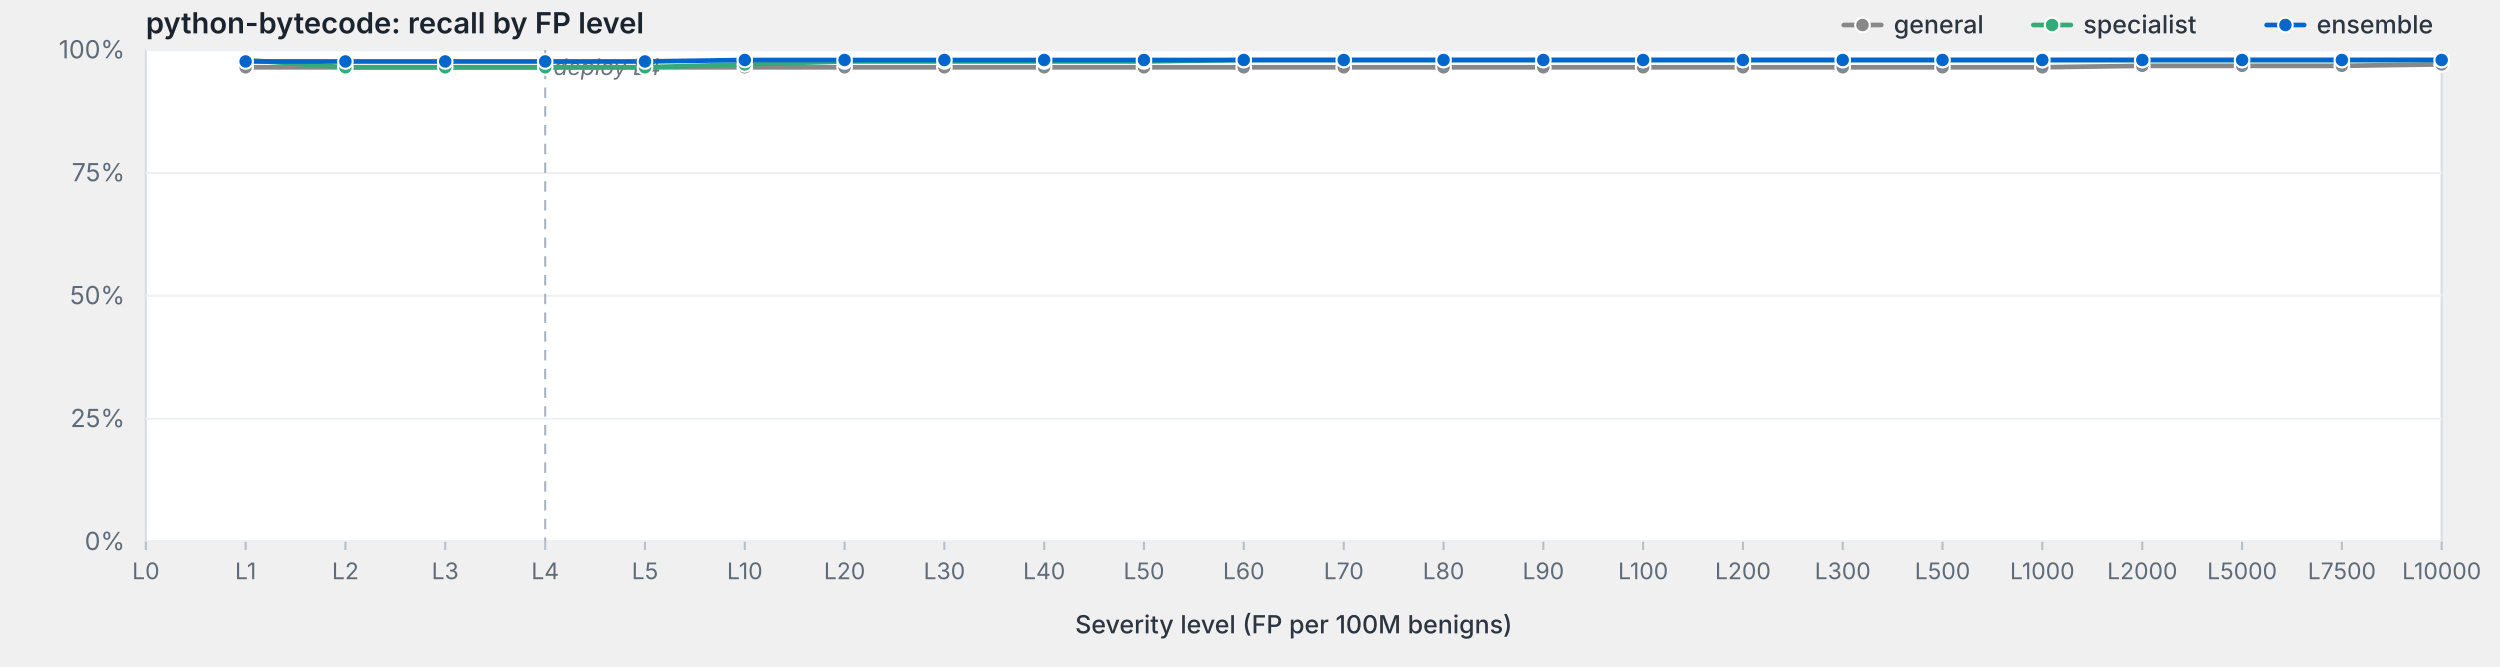
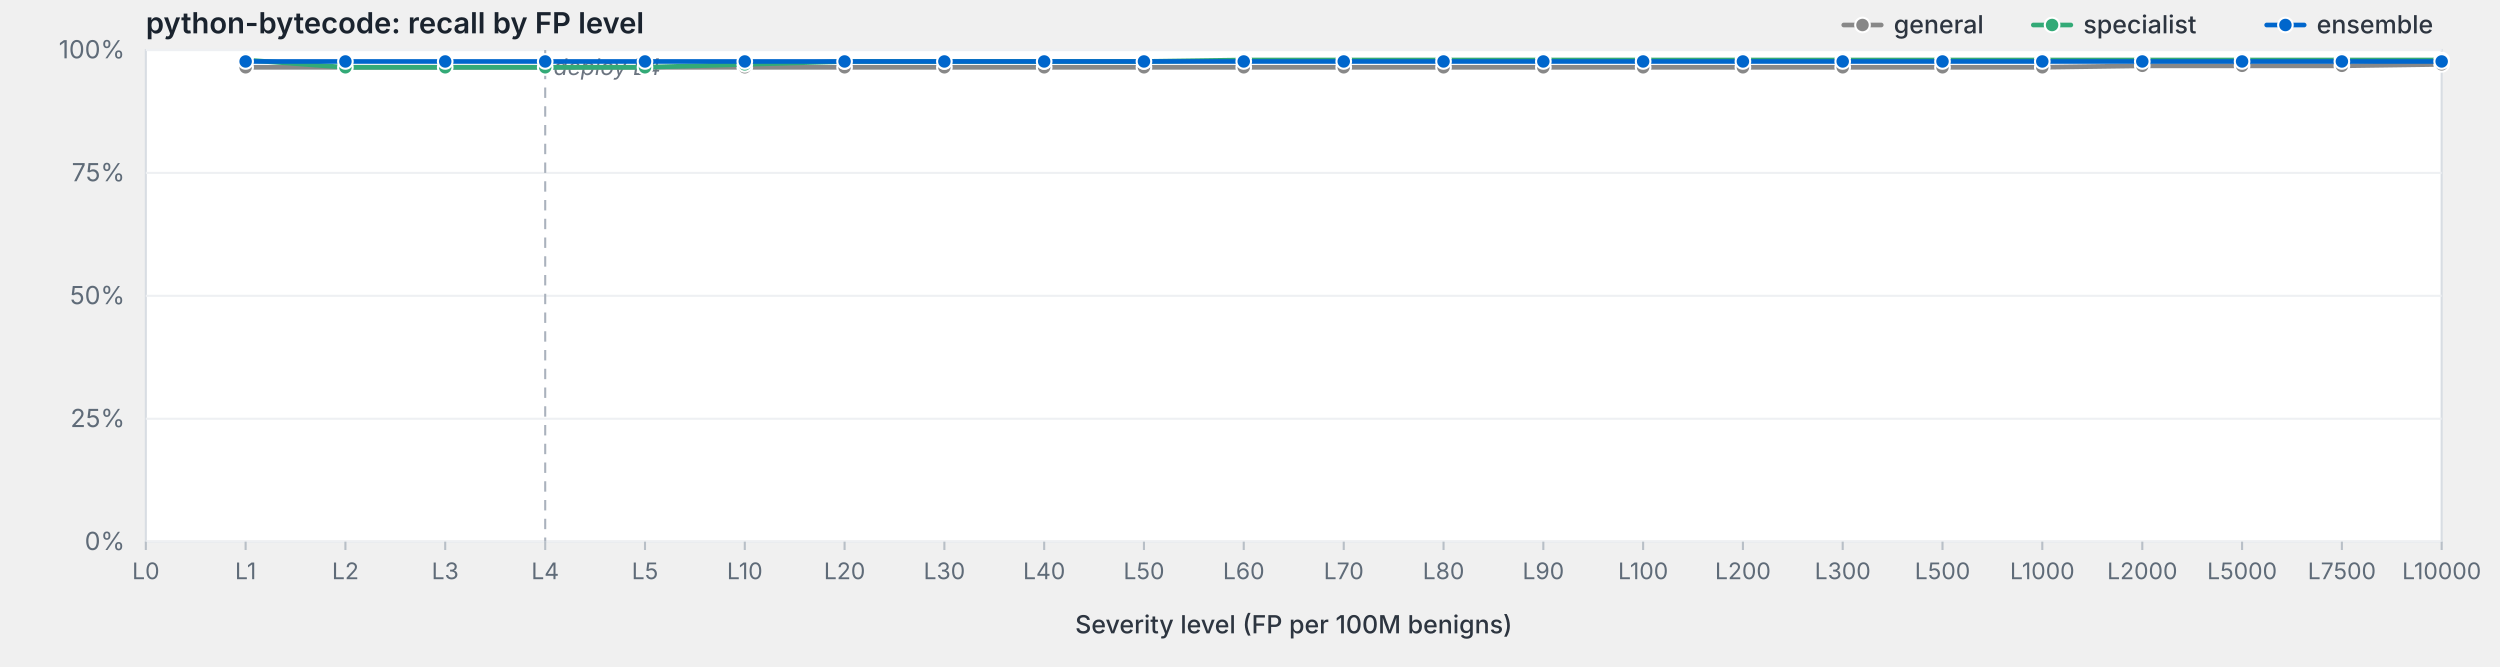
<svg xmlns="http://www.w3.org/2000/svg" viewBox="0 0 1200 320" width="1200" height="320" preserveAspectRatio="xMidYMid meet" role="img" aria-label="python-bytecode: recall by FP level">
  <style>svg { background: #fdfdfd; }.frame { fill: #fff; stroke: #d8dde3; stroke-width: 1; }.grid { stroke: #eef0f3; stroke-width: 1; }.tick { stroke: #b8bfc7; stroke-width: 1; }.axis-label { fill: #5f6b78; font-family: -apple-system, BlinkMacSystemFont, "Segoe UI", system-ui, sans-serif; font-size: 12px; }.x-label { fill: #5f6b78; font-family: -apple-system, BlinkMacSystemFont, "Segoe UI", system-ui, sans-serif; font-size: 11px; }.axis-title { fill: #2d3540; font-family: -apple-system, BlinkMacSystemFont, "Segoe UI", system-ui, sans-serif; font-size: 12px; font-weight: 500; }.title { fill: #1a232e; font-family: -apple-system, BlinkMacSystemFont, "Segoe UI", system-ui, sans-serif; font-size: 14px; font-weight: 600; }.deploy-marker { stroke: #aab2bd; stroke-width: 1; stroke-dasharray: 5,4; }.deploy-label { fill: #6b7480; font-family: -apple-system, BlinkMacSystemFont, "Segoe UI", system-ui, sans-serif; font-size: 11px; font-style: italic; }.curve { fill: none; stroke-width: 2.25; stroke-linejoin: round; stroke-linecap: round; }.marker { stroke: #fff; stroke-width: 1; }.legend-text { fill: #2d3540; font-family: -apple-system, BlinkMacSystemFont, "Segoe UI", system-ui, sans-serif; font-size: 12px; font-weight: 500; }</style>
  <text class="title" x="70" y="16">python-bytecode: recall by FP level</text>
  <rect class="frame" x="70" y="24" width="1102" height="236" />
  <line class="grid" x1="70" y1="260.0" x2="1172" y2="260.0" />
  <text class="axis-label" x="60" y="264.0" text-anchor="end">0%</text>
  <line class="grid" x1="70" y1="201.0" x2="1172" y2="201.0" />
  <text class="axis-label" x="60" y="205.0" text-anchor="end">25%</text>
  <line class="grid" x1="70" y1="142.0" x2="1172" y2="142.0" />
  <text class="axis-label" x="60" y="146.0" text-anchor="end">50%</text>
  <line class="grid" x1="70" y1="83.0" x2="1172" y2="83.0" />
  <text class="axis-label" x="60" y="87.0" text-anchor="end">75%</text>
  <line class="grid" x1="70" y1="24.0" x2="1172" y2="24.0" />
  <text class="axis-label" x="60" y="28.0" text-anchor="end">100%</text>
  <line class="deploy-marker" x1="261.7" y1="24" x2="261.7" y2="260" />
  <text class="deploy-label" x="265.7" y="36" text-anchor="start">deploy L4</text>
  <line class="tick" x1="70.0" y1="260" x2="70.0" y2="264" />
  <text class="x-label" x="70.0" y="278" text-anchor="middle">L0</text>
  <line class="tick" x1="117.9" y1="260" x2="117.9" y2="264" />
  <text class="x-label" x="117.9" y="278" text-anchor="middle">L1</text>
  <line class="tick" x1="165.8" y1="260" x2="165.8" y2="264" />
  <text class="x-label" x="165.8" y="278" text-anchor="middle">L2</text>
  <line class="tick" x1="213.7" y1="260" x2="213.7" y2="264" />
  <text class="x-label" x="213.7" y="278" text-anchor="middle">L3</text>
  <line class="tick" x1="261.7" y1="260" x2="261.7" y2="264" />
  <text class="x-label" x="261.7" y="278" text-anchor="middle">L4</text>
  <line class="tick" x1="309.6" y1="260" x2="309.6" y2="264" />
  <text class="x-label" x="309.6" y="278" text-anchor="middle">L5</text>
  <line class="tick" x1="357.5" y1="260" x2="357.5" y2="264" />
  <text class="x-label" x="357.5" y="278" text-anchor="middle">L10</text>
  <line class="tick" x1="405.4" y1="260" x2="405.4" y2="264" />
  <text class="x-label" x="405.4" y="278" text-anchor="middle">L20</text>
  <line class="tick" x1="453.3" y1="260" x2="453.3" y2="264" />
  <text class="x-label" x="453.3" y="278" text-anchor="middle">L30</text>
  <line class="tick" x1="501.2" y1="260" x2="501.2" y2="264" />
  <text class="x-label" x="501.2" y="278" text-anchor="middle">L40</text>
  <line class="tick" x1="549.1" y1="260" x2="549.1" y2="264" />
  <text class="x-label" x="549.1" y="278" text-anchor="middle">L50</text>
  <line class="tick" x1="597.0" y1="260" x2="597.0" y2="264" />
  <text class="x-label" x="597.0" y="278" text-anchor="middle">L60</text>
  <line class="tick" x1="645.0" y1="260" x2="645.0" y2="264" />
  <text class="x-label" x="645.0" y="278" text-anchor="middle">L70</text>
  <line class="tick" x1="692.9" y1="260" x2="692.9" y2="264" />
  <text class="x-label" x="692.9" y="278" text-anchor="middle">L80</text>
  <line class="tick" x1="740.8" y1="260" x2="740.8" y2="264" />
  <text class="x-label" x="740.8" y="278" text-anchor="middle">L90</text>
  <line class="tick" x1="788.7" y1="260" x2="788.7" y2="264" />
  <text class="x-label" x="788.7" y="278" text-anchor="middle">L100</text>
  <line class="tick" x1="836.6" y1="260" x2="836.6" y2="264" />
  <text class="x-label" x="836.6" y="278" text-anchor="middle">L200</text>
  <line class="tick" x1="884.5" y1="260" x2="884.5" y2="264" />
  <text class="x-label" x="884.5" y="278" text-anchor="middle">L300</text>
  <line class="tick" x1="932.4" y1="260" x2="932.4" y2="264" />
  <text class="x-label" x="932.4" y="278" text-anchor="middle">L500</text>
  <line class="tick" x1="980.3" y1="260" x2="980.3" y2="264" />
  <text class="x-label" x="980.3" y="278" text-anchor="middle">L1000</text>
  <line class="tick" x1="1028.3" y1="260" x2="1028.3" y2="264" />
  <text class="x-label" x="1028.3" y="278" text-anchor="middle">L2000</text>
  <line class="tick" x1="1076.2" y1="260" x2="1076.2" y2="264" />
  <text class="x-label" x="1076.2" y="278" text-anchor="middle">L5000</text>
  <line class="tick" x1="1124.1" y1="260" x2="1124.1" y2="264" />
  <text class="x-label" x="1124.1" y="278" text-anchor="middle">L7500</text>
  <line class="tick" x1="1172.0" y1="260" x2="1172.0" y2="264" />
  <text class="x-label" x="1172.0" y="278" text-anchor="middle">L10000</text>
  <text class="axis-title" x="621.0" y="304" text-anchor="middle">Severity level (FP per 100M benigns)</text>
  <path class="curve" d="M117.9,32.3 L165.8,32.3 L213.7,32.3 L261.7,32.3 L309.6,32.3 L357.5,32.3 L405.4,32.3 L453.3,32.3 L501.2,32.3 L549.1,32.3 L597.0,32.3 L645.0,32.3 L692.9,32.3 L740.8,32.3 L788.7,32.3 L836.6,32.3 L884.5,32.3 L932.4,32.3 L980.3,32.3 L1028.3,31.6 L1076.2,31.6 L1124.1,31.6 L1172.0,30.9" stroke="#888" />
  <circle class="marker" cx="117.9" cy="32.3" r="3.5" fill="#888" />
  <circle class="marker" cx="165.8" cy="32.3" r="3.5" fill="#888" />
  <circle class="marker" cx="213.7" cy="32.3" r="3.5" fill="#888" />
  <circle class="marker" cx="261.7" cy="32.3" r="3.5" fill="#888" />
  <circle class="marker" cx="309.6" cy="32.3" r="3.5" fill="#888" />
  <circle class="marker" cx="357.5" cy="32.3" r="3.5" fill="#888" />
  <circle class="marker" cx="405.4" cy="32.3" r="3.5" fill="#888" />
  <circle class="marker" cx="453.3" cy="32.3" r="3.5" fill="#888" />
  <circle class="marker" cx="501.2" cy="32.3" r="3.5" fill="#888" />
  <circle class="marker" cx="549.1" cy="32.3" r="3.5" fill="#888" />
  <circle class="marker" cx="597.0" cy="32.3" r="3.5" fill="#888" />
  <circle class="marker" cx="645.0" cy="32.3" r="3.5" fill="#888" />
  <circle class="marker" cx="692.9" cy="32.3" r="3.5" fill="#888" />
  <circle class="marker" cx="740.8" cy="32.3" r="3.5" fill="#888" />
  <circle class="marker" cx="788.7" cy="32.3" r="3.5" fill="#888" />
  <circle class="marker" cx="836.6" cy="32.3" r="3.5" fill="#888" />
  <circle class="marker" cx="884.5" cy="32.3" r="3.5" fill="#888" />
  <circle class="marker" cx="932.4" cy="32.3" r="3.5" fill="#888" />
  <circle class="marker" cx="980.3" cy="32.3" r="3.5" fill="#888" />
  <circle class="marker" cx="1028.3" cy="31.6" r="3.5" fill="#888" />
  <circle class="marker" cx="1076.2" cy="31.6" r="3.5" fill="#888" />
  <circle class="marker" cx="1124.1" cy="31.6" r="3.5" fill="#888" />
  <circle class="marker" cx="1172.0" cy="30.9" r="3.5" fill="#888" />
  <path class="curve" d="M117.9,28.8 L165.8,32.3 L213.7,32.3 L261.7,32.3 L309.6,32.3 L357.5,30.9 L405.4,29.5 L453.3,29.5 L501.2,29.5 L549.1,29.5 L597.0,28.8 L645.0,28.8 L692.9,28.8 L740.8,28.8 L788.7,28.8 L836.6,28.8 L884.5,28.8 L932.4,28.8 L980.3,28.8 L1028.3,28.8 L1076.2,28.8 L1124.1,28.8 L1172.0,28.8" stroke="#3a7" />
  <circle class="marker" cx="117.9" cy="28.8" r="3.5" fill="#3a7" />
  <circle class="marker" cx="165.8" cy="32.3" r="3.5" fill="#3a7" />
  <circle class="marker" cx="213.7" cy="32.3" r="3.5" fill="#3a7" />
  <circle class="marker" cx="261.7" cy="32.3" r="3.5" fill="#3a7" />
  <circle class="marker" cx="309.6" cy="32.3" r="3.5" fill="#3a7" />
  <circle class="marker" cx="357.5" cy="30.9" r="3.5" fill="#3a7" />
  <circle class="marker" cx="405.4" cy="29.5" r="3.5" fill="#3a7" />
  <circle class="marker" cx="453.3" cy="29.5" r="3.5" fill="#3a7" />
  <circle class="marker" cx="501.2" cy="29.5" r="3.5" fill="#3a7" />
  <circle class="marker" cx="549.1" cy="29.5" r="3.5" fill="#3a7" />
  <circle class="marker" cx="597.0" cy="28.8" r="3.5" fill="#3a7" />
  <circle class="marker" cx="645.0" cy="28.8" r="3.5" fill="#3a7" />
  <circle class="marker" cx="692.9" cy="28.8" r="3.5" fill="#3a7" />
  <circle class="marker" cx="740.8" cy="28.8" r="3.5" fill="#3a7" />
  <circle class="marker" cx="788.7" cy="28.8" r="3.5" fill="#3a7" />
  <circle class="marker" cx="836.6" cy="28.8" r="3.5" fill="#3a7" />
  <circle class="marker" cx="884.5" cy="28.8" r="3.5" fill="#3a7" />
  <circle class="marker" cx="932.4" cy="28.8" r="3.5" fill="#3a7" />
  <circle class="marker" cx="980.3" cy="28.8" r="3.5" fill="#3a7" />
  <circle class="marker" cx="1028.3" cy="28.8" r="3.5" fill="#3a7" />
  <circle class="marker" cx="1076.2" cy="28.8" r="3.5" fill="#3a7" />
  <circle class="marker" cx="1124.1" cy="28.8" r="3.5" fill="#3a7" />
  <circle class="marker" cx="1172.0" cy="28.8" r="3.5" fill="#3a7" />
-   <path class="curve" d="M117.9,29.5 L165.8,29.5 L213.7,29.5 L261.7,29.5 L309.6,29.5 L357.5,28.8 L405.4,28.8 L453.3,28.8 L501.2,28.8 L549.1,28.8 L597.0,28.8 L645.0,28.8 L692.9,28.8 L740.8,28.8 L788.7,28.8 L836.6,28.8 L884.5,28.8 L932.4,28.8 L980.3,28.8 L1028.3,28.8 L1076.2,28.8 L1124.1,28.8 L1172.0,28.8" stroke="#06c" />
+   <path class="curve" d="M117.9,29.5 L165.8,29.5 L213.7,29.5 L261.7,29.5 L309.6,29.5 L357.5,29.5 L405.4,29.5 L453.3,29.5 L501.2,29.5 L549.1,29.5 L597.0,29.5 L645.0,29.5 L692.9,29.5 L740.8,29.5 L788.7,29.5 L836.6,29.5 L884.5,29.5 L932.4,29.5 L980.3,29.5 L1028.3,29.5 L1076.2,29.5 L1124.1,29.5 L1172.0,29.5" stroke="#06c" />
  <circle class="marker" cx="117.9" cy="29.5" r="3.5" fill="#06c" />
  <circle class="marker" cx="165.8" cy="29.5" r="3.5" fill="#06c" />
  <circle class="marker" cx="213.7" cy="29.5" r="3.5" fill="#06c" />
  <circle class="marker" cx="261.7" cy="29.5" r="3.5" fill="#06c" />
  <circle class="marker" cx="309.6" cy="29.5" r="3.5" fill="#06c" />
-   <circle class="marker" cx="357.5" cy="28.8" r="3.5" fill="#06c" />
-   <circle class="marker" cx="405.4" cy="28.8" r="3.5" fill="#06c" />
-   <circle class="marker" cx="453.3" cy="28.8" r="3.5" fill="#06c" />
-   <circle class="marker" cx="501.2" cy="28.8" r="3.5" fill="#06c" />
-   <circle class="marker" cx="549.1" cy="28.8" r="3.5" fill="#06c" />
-   <circle class="marker" cx="597.0" cy="28.8" r="3.5" fill="#06c" />
-   <circle class="marker" cx="645.0" cy="28.8" r="3.5" fill="#06c" />
-   <circle class="marker" cx="692.9" cy="28.8" r="3.5" fill="#06c" />
-   <circle class="marker" cx="740.8" cy="28.8" r="3.5" fill="#06c" />
-   <circle class="marker" cx="788.7" cy="28.8" r="3.5" fill="#06c" />
-   <circle class="marker" cx="836.6" cy="28.8" r="3.5" fill="#06c" />
-   <circle class="marker" cx="884.5" cy="28.8" r="3.5" fill="#06c" />
-   <circle class="marker" cx="932.4" cy="28.8" r="3.5" fill="#06c" />
-   <circle class="marker" cx="980.3" cy="28.8" r="3.5" fill="#06c" />
-   <circle class="marker" cx="1028.3" cy="28.8" r="3.5" fill="#06c" />
-   <circle class="marker" cx="1076.2" cy="28.8" r="3.5" fill="#06c" />
-   <circle class="marker" cx="1124.1" cy="28.8" r="3.5" fill="#06c" />
-   <circle class="marker" cx="1172.0" cy="28.8" r="3.5" fill="#06c" />
+   <circle class="marker" cx="357.5" cy="29.5" r="3.5" fill="#06c" />
+   <circle class="marker" cx="405.4" cy="29.5" r="3.5" fill="#06c" />
+   <circle class="marker" cx="453.3" cy="29.5" r="3.5" fill="#06c" />
+   <circle class="marker" cx="501.2" cy="29.5" r="3.5" fill="#06c" />
+   <circle class="marker" cx="549.1" cy="29.5" r="3.5" fill="#06c" />
+   <circle class="marker" cx="597.0" cy="29.5" r="3.5" fill="#06c" />
+   <circle class="marker" cx="645.0" cy="29.5" r="3.5" fill="#06c" />
+   <circle class="marker" cx="692.9" cy="29.5" r="3.5" fill="#06c" />
+   <circle class="marker" cx="740.8" cy="29.5" r="3.5" fill="#06c" />
+   <circle class="marker" cx="788.7" cy="29.5" r="3.5" fill="#06c" />
+   <circle class="marker" cx="836.6" cy="29.5" r="3.5" fill="#06c" />
+   <circle class="marker" cx="884.5" cy="29.5" r="3.5" fill="#06c" />
+   <circle class="marker" cx="932.4" cy="29.5" r="3.5" fill="#06c" />
+   <circle class="marker" cx="980.3" cy="29.5" r="3.5" fill="#06c" />
+   <circle class="marker" cx="1028.3" cy="29.5" r="3.5" fill="#06c" />
+   <circle class="marker" cx="1076.2" cy="29.5" r="3.5" fill="#06c" />
+   <circle class="marker" cx="1124.1" cy="29.5" r="3.5" fill="#06c" />
+   <circle class="marker" cx="1172.0" cy="29.5" r="3.5" fill="#06c" />
  <line x1="1088.0" y1="12.0" x2="1106.0" y2="12.0" stroke="#06c" stroke-width="2.25" stroke-linecap="round" />
  <circle cx="1097.0" cy="12.0" r="3.5" fill="#06c" stroke="#fff" stroke-width="1" />
  <text class="legend-text" x="1112.0" y="16.0">ensemble</text>
  <line x1="976.0" y1="12.0" x2="994.0" y2="12.0" stroke="#3a7" stroke-width="2.25" stroke-linecap="round" />
  <circle cx="985.0" cy="12.0" r="3.5" fill="#3a7" stroke="#fff" stroke-width="1" />
  <text class="legend-text" x="1000.0" y="16.0">specialist</text>
  <line x1="885.0" y1="12.0" x2="903.0" y2="12.0" stroke="#888" stroke-width="2.25" stroke-linecap="round" />
  <circle cx="894.0" cy="12.0" r="3.5" fill="#888" stroke="#fff" stroke-width="1" />
  <text class="legend-text" x="909.0" y="16.0">general</text>
</svg>
